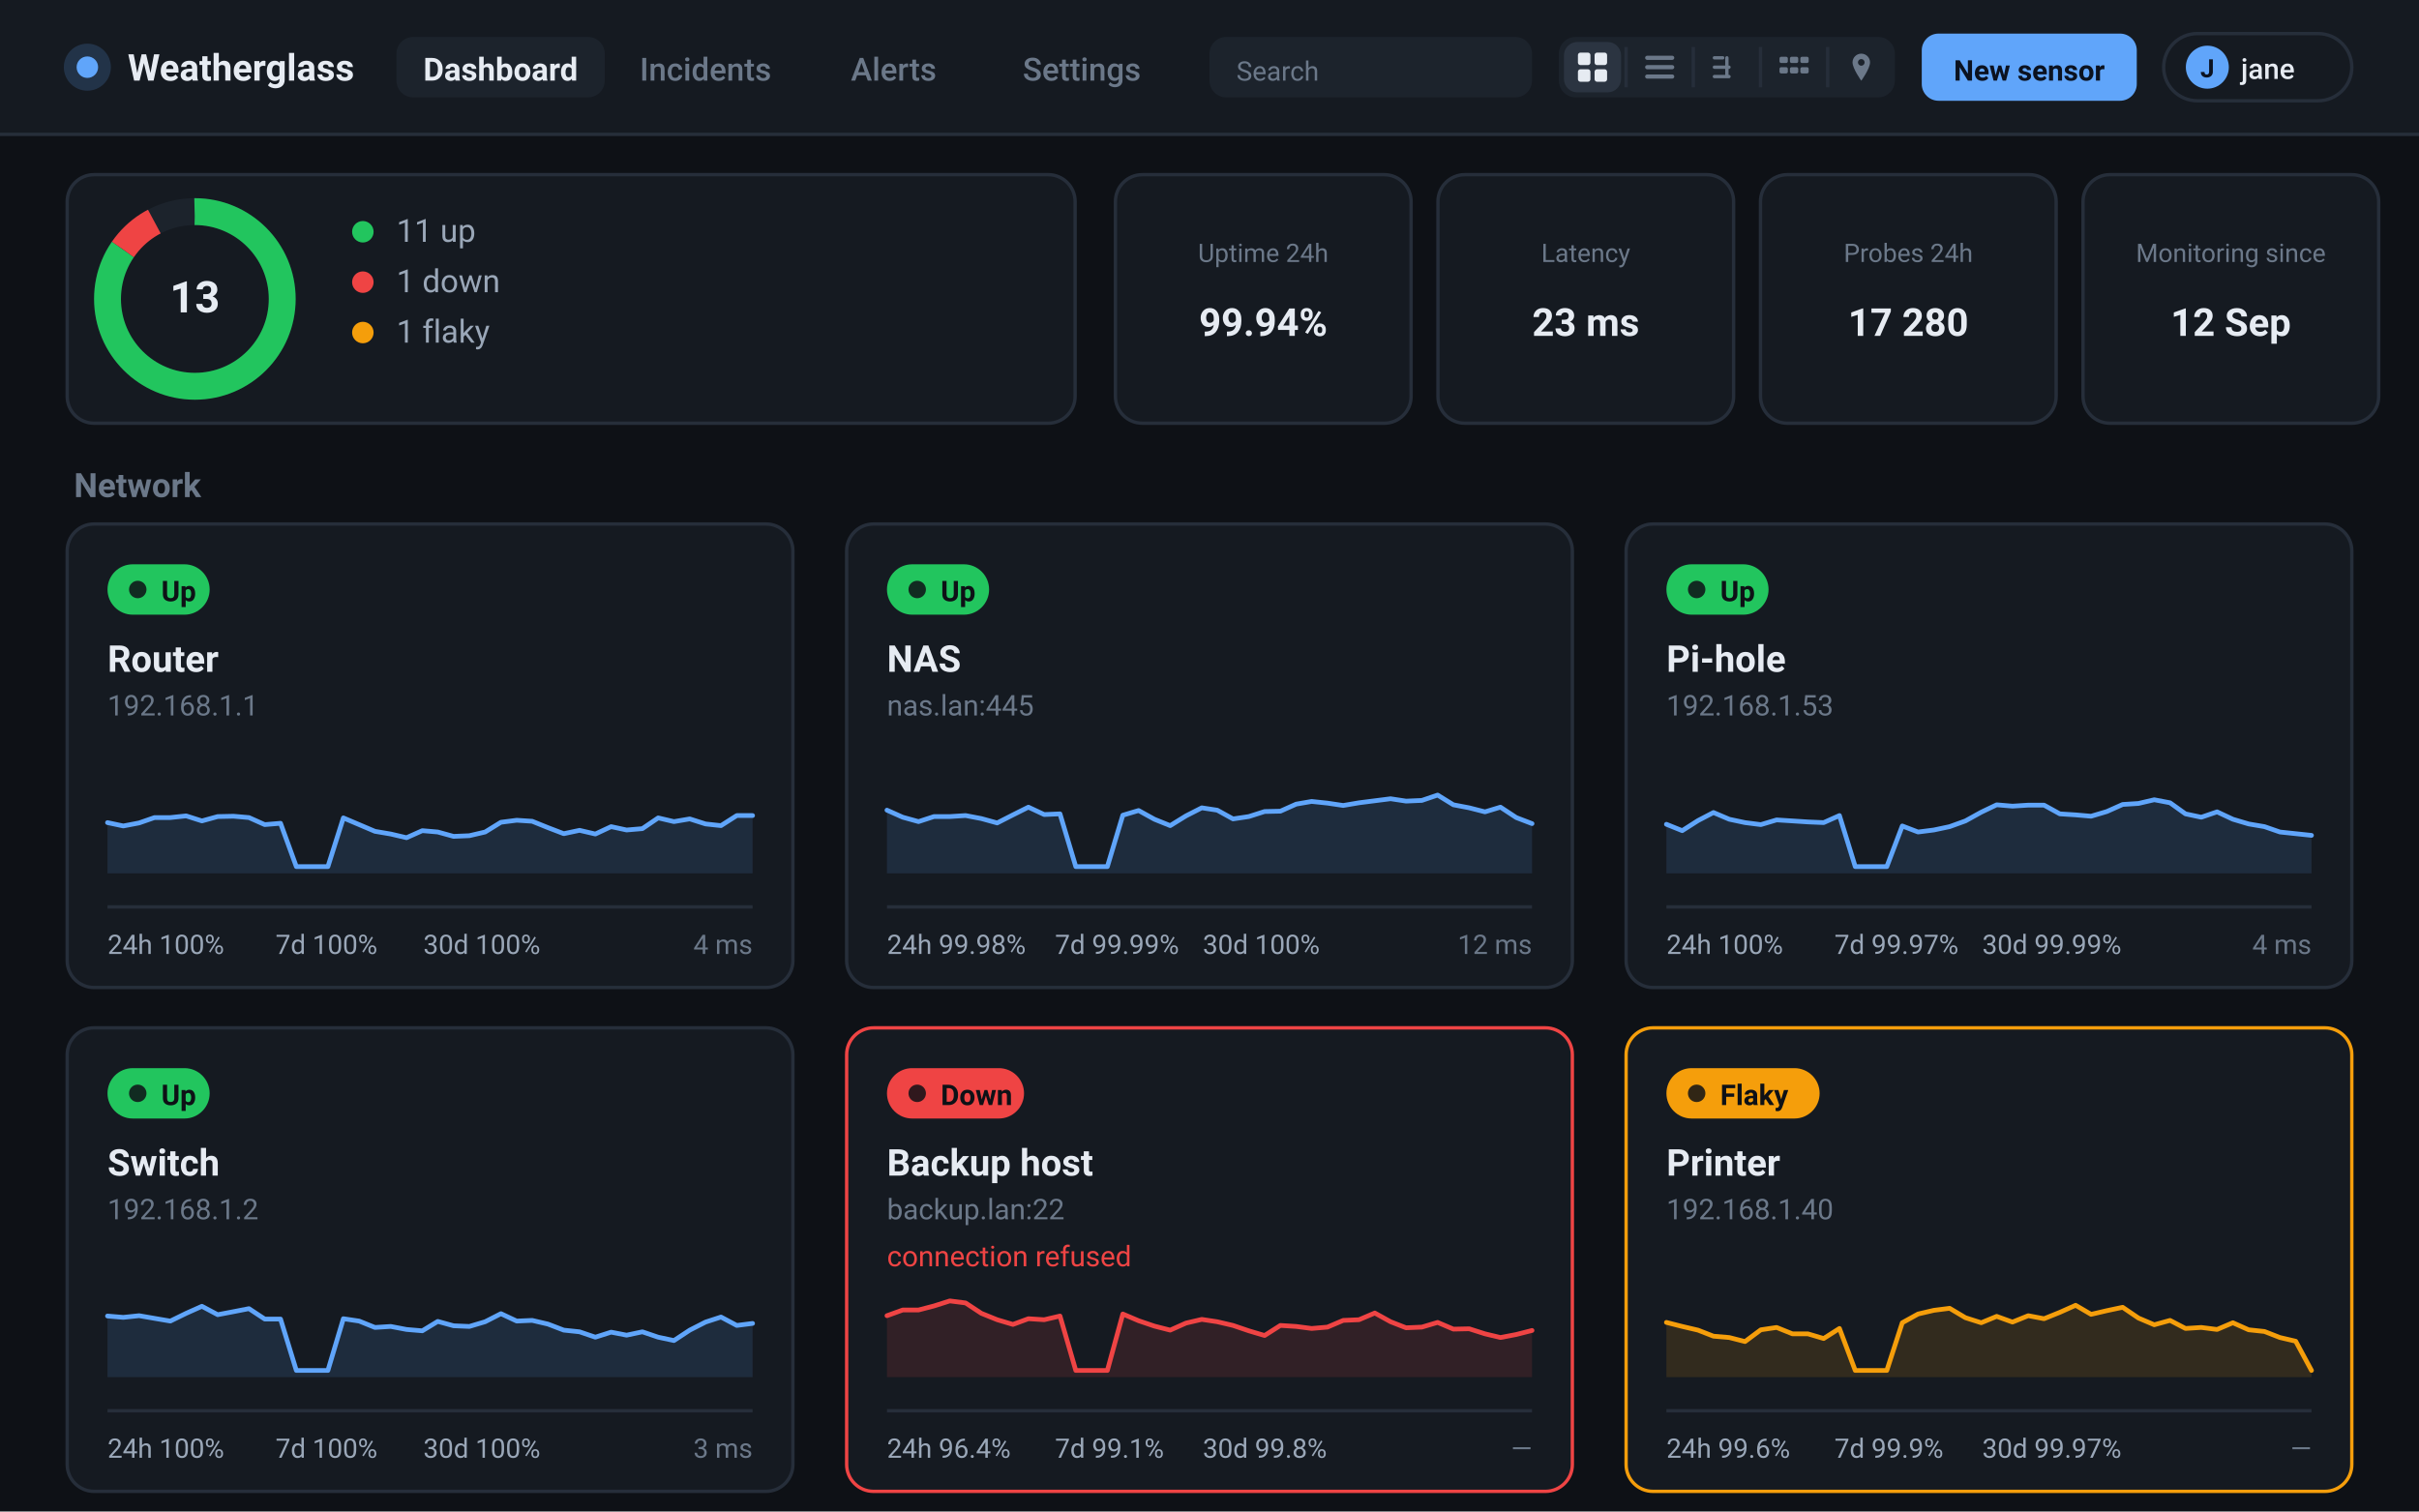
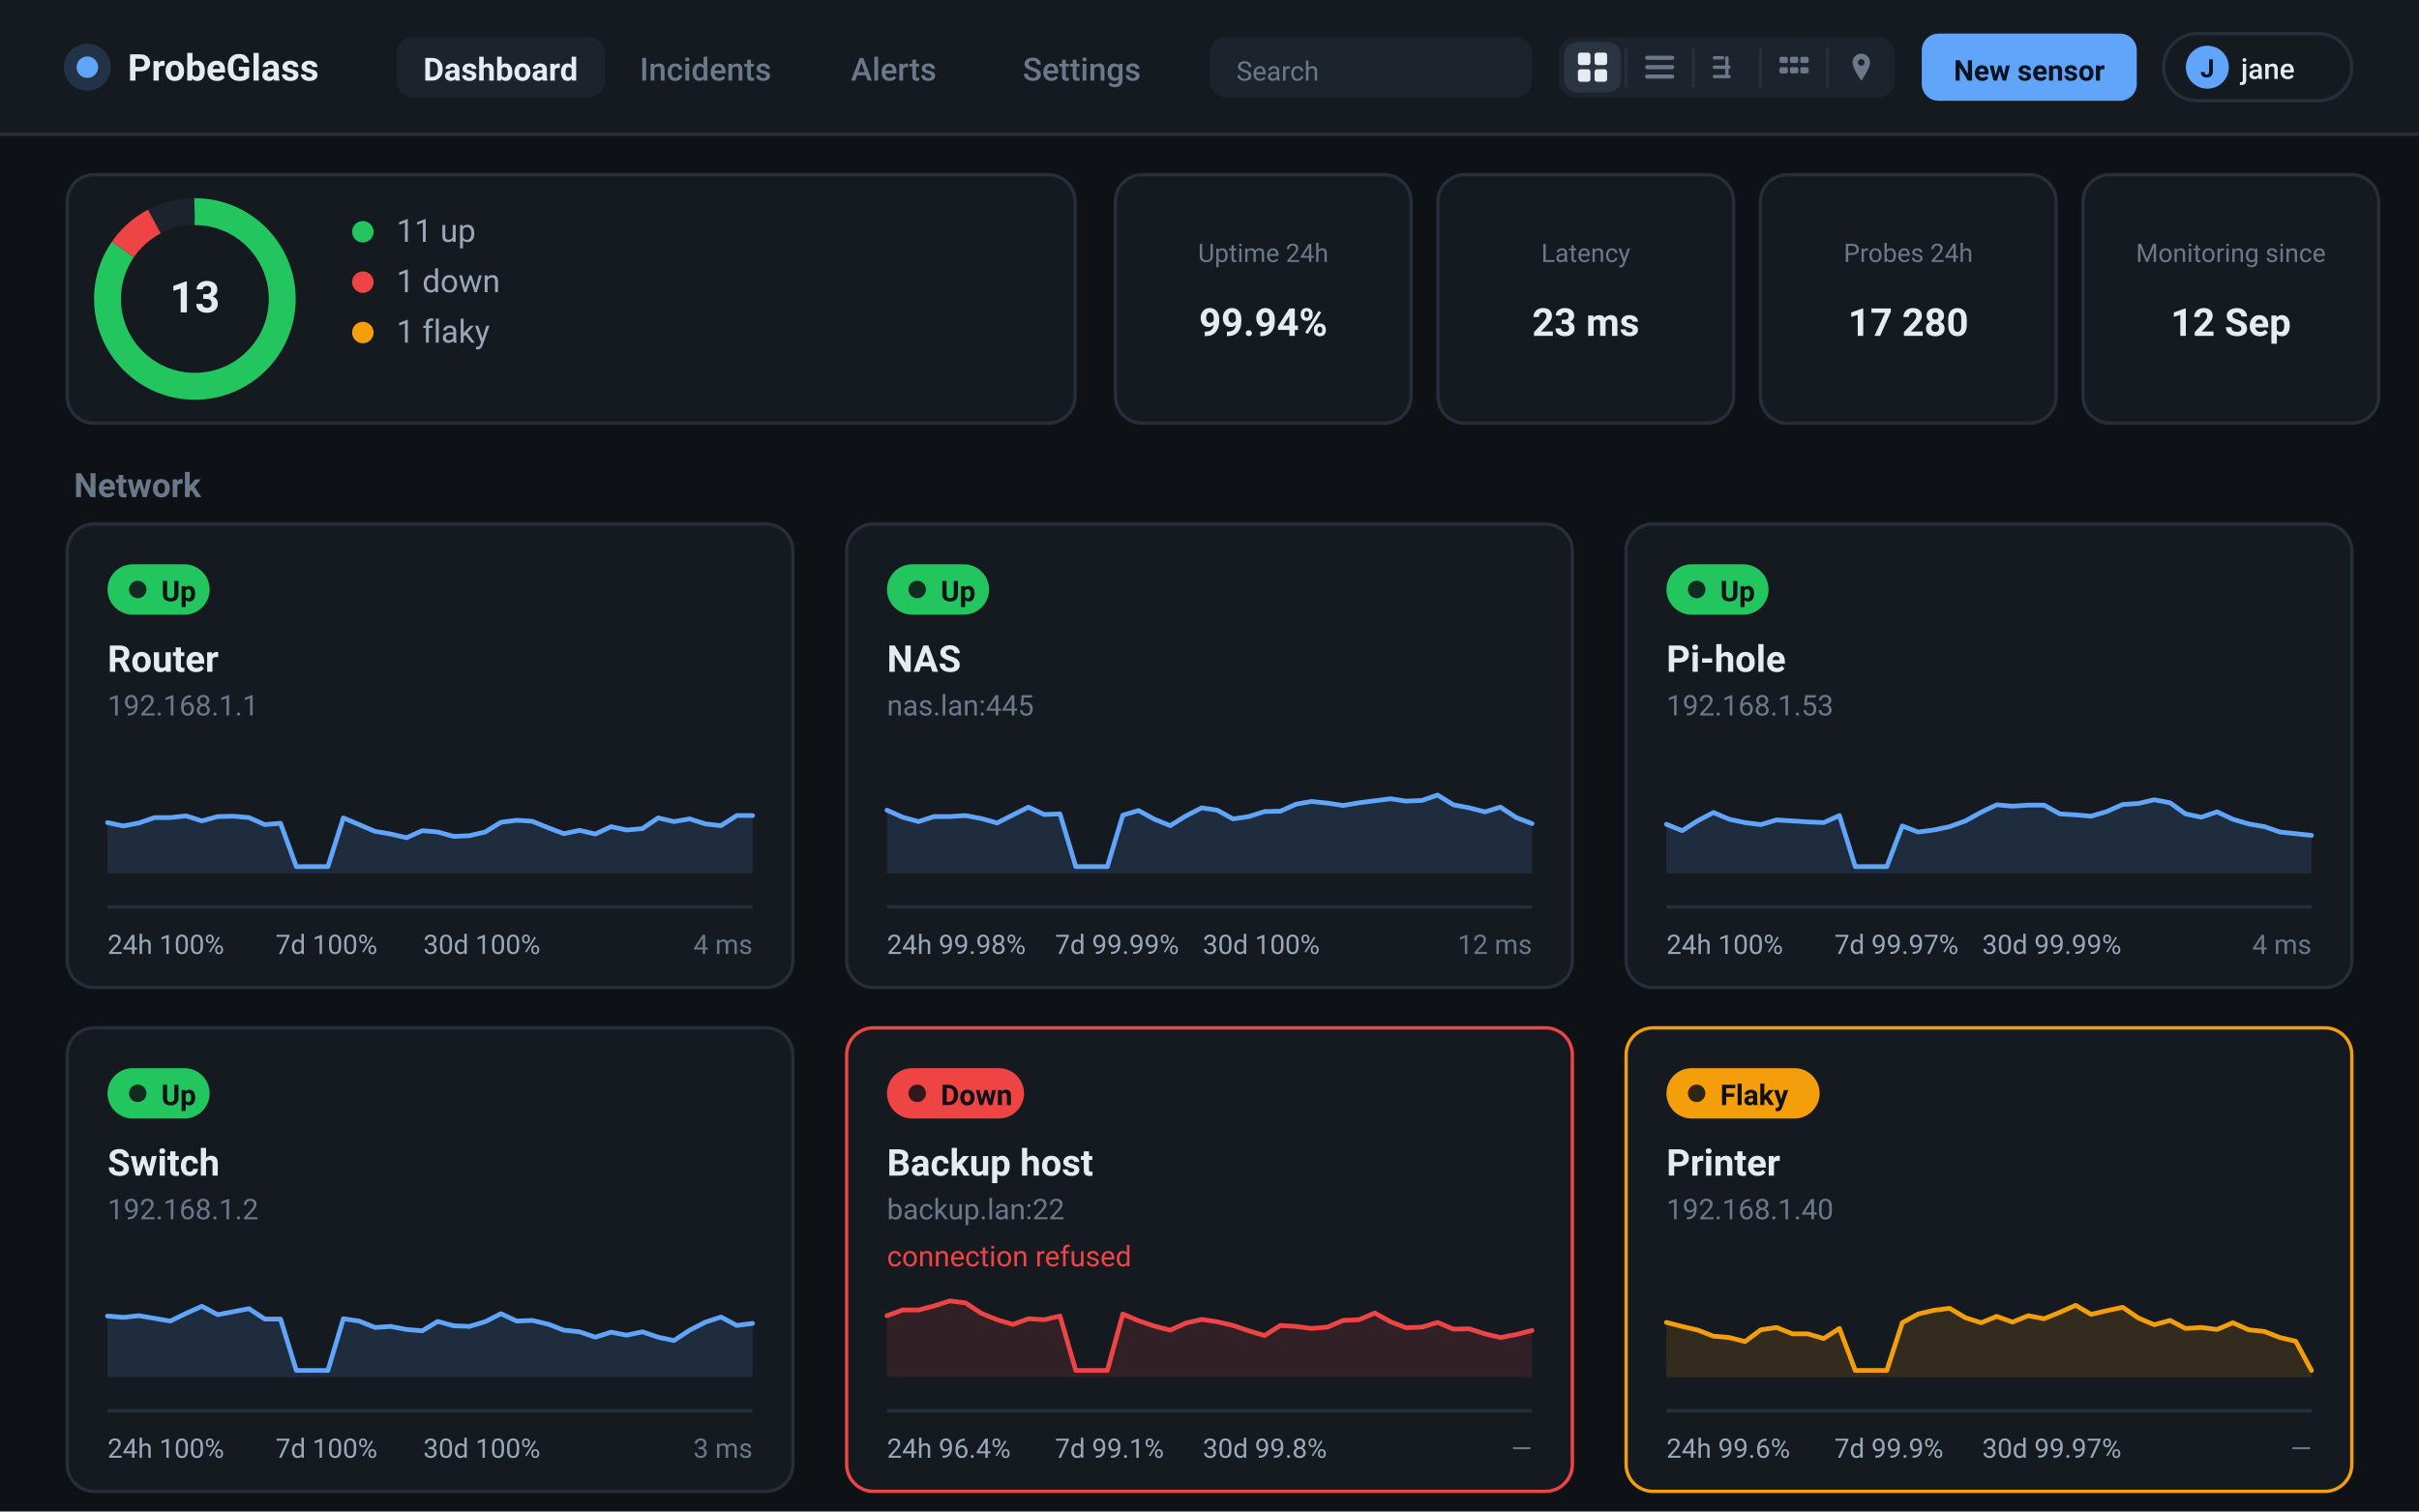
<svg xmlns="http://www.w3.org/2000/svg" viewBox="0 0 720 450" width="720" height="450" role="img">
  <rect x="0" y="0" width="720" height="450" rx="0" fill="#0e1116" />
  <rect x="0" y="0" width="720" height="40" rx="0" fill="#151a21" />
  <line x1="0" y1="40" x2="720" y2="40" stroke="#262e3a" />
  <circle cx="26" cy="20" r="7" fill="#60a5fa" opacity="0.18" />
  <circle cx="26" cy="20" r="3.2" fill="#60a5fa" />
-   <text x="38" y="24" font-family="ui-sans-serif, system-ui, -apple-system, 'Segoe UI', Roboto, 'Helvetica Neue', Arial, sans-serif" font-size="11" fill="#e6ebf2" font-weight="650" text-anchor="start">Weatherglass</text>
+   <text x="38" y="24" font-family="ui-sans-serif, system-ui, -apple-system, 'Segoe UI', Roboto, 'Helvetica Neue', Arial, sans-serif" font-size="11" fill="#e6ebf2" font-weight="650" text-anchor="start">ProbeGlass</text>
  <rect x="118" y="11" width="62" height="18" rx="5" fill="#1c232c" />
  <text x="149" y="24" font-family="ui-sans-serif, system-ui, -apple-system, 'Segoe UI', Roboto, 'Helvetica Neue', Arial, sans-serif" font-size="9.5" fill="#e6ebf2" font-weight="600" text-anchor="middle">Dashboard</text>
  <text x="210" y="24" font-family="ui-sans-serif, system-ui, -apple-system, 'Segoe UI', Roboto, 'Helvetica Neue', Arial, sans-serif" font-size="9.5" fill="#6b7889" font-weight="500" text-anchor="middle">Incidents</text>
  <text x="266" y="24" font-family="ui-sans-serif, system-ui, -apple-system, 'Segoe UI', Roboto, 'Helvetica Neue', Arial, sans-serif" font-size="9.5" fill="#6b7889" font-weight="500" text-anchor="middle">Alerts</text>
  <text x="322" y="24" font-family="ui-sans-serif, system-ui, -apple-system, 'Segoe UI', Roboto, 'Helvetica Neue', Arial, sans-serif" font-size="9.5" fill="#6b7889" font-weight="500" text-anchor="middle">Settings</text>
  <rect x="360" y="11" width="96" height="18" rx="5" fill="#1c232c" />
  <text x="368" y="24" font-family="ui-sans-serif, system-ui, -apple-system, 'Segoe UI', Roboto, 'Helvetica Neue', Arial, sans-serif" font-size="8" fill="#6b7889" font-weight="400" text-anchor="start">Search</text>
  <rect x="464" y="11" width="100" height="18" rx="5" fill="#1c232c" />
  <rect x="465.5" y="12.5" width="17" height="15" rx="4" fill="#2b3441" />
  <line x1="484" y1="14" x2="484" y2="26" stroke="#262e3a" />
  <line x1="504" y1="14" x2="504" y2="26" stroke="#262e3a" />
  <line x1="524" y1="14" x2="524" y2="26" stroke="#262e3a" />
  <line x1="544" y1="14" x2="544" y2="26" stroke="#262e3a" />
  <g transform="translate(469.04,15.04) scale(0.62)" fill="#e6ebf2">
    <rect x="1" y="1" width="6" height="6" rx="1.2" />
    <rect x="9" y="1" width="6" height="6" rx="1.2" />
    <rect x="1" y="9" width="6" height="6" rx="1.2" />
    <rect x="9" y="9" width="6" height="6" rx="1.2" />
  </g>
  <g transform="translate(489.04,15.04) scale(0.62)" fill="#6b7889">
    <rect x="1" y="2.5" width="14" height="2" rx="1" />
    <rect x="1" y="7" width="14" height="2" rx="1" />
    <rect x="1" y="11.5" width="14" height="2" rx="1" />
  </g>
  <g transform="translate(509.04,15.04) scale(0.62)" fill="none" stroke="#6b7889" stroke-width="1.6" stroke-linecap="round">
    <path d="M2 3.5h4M2 8h7M2 12.5h7M8 3.5v9" />
  </g>
  <g transform="translate(529.04,15.04) scale(0.62)" fill="#6b7889">
    <rect x="1" y="3" width="4" height="3" rx="0.8" />
    <rect x="6" y="3" width="4" height="3" rx="0.8" />
    <rect x="11" y="3" width="4" height="3" rx="0.8" />
    <rect x="1" y="8" width="4" height="3" rx="0.8" />
    <rect x="6" y="8" width="4" height="3" rx="0.8" />
    <rect x="11" y="8" width="4" height="3" rx="0.8" />
  </g>
  <g transform="translate(549.04,15.04) scale(0.62)" fill="#6b7889">
    <path d="M8 1.5a4.2 4.2 0 0 0-4.2 4.2c0 3 4.2 8.8 4.2 8.8s4.2-5.8 4.2-8.8A4.2 4.2 0 0 0 8 1.5Zm0 5.8a1.6 1.6 0 1 1 0-3.2 1.6 1.6 0 0 1 0 3.2Z" />
  </g>
  <rect x="572" y="10" width="64" height="20" rx="5" fill="#60a5fa" />
  <text x="604" y="24" font-family="ui-sans-serif, system-ui, -apple-system, 'Segoe UI', Roboto, 'Helvetica Neue', Arial, sans-serif" font-size="8.5" fill="#0b1220" font-weight="650" text-anchor="middle">New sensor</text>
  <rect x="644" y="10" width="56" height="20" rx="10" fill="#151a21" stroke="#262e3a" />
  <circle cx="657" cy="20" r="6.4" fill="#60a5fa" />
  <text x="657" y="23" font-family="ui-sans-serif, system-ui, -apple-system, 'Segoe UI', Roboto, 'Helvetica Neue', Arial, sans-serif" font-size="7.5" fill="#0b1220" font-weight="700" text-anchor="middle">J</text>
  <text x="667" y="23.5" font-family="ui-sans-serif, system-ui, -apple-system, 'Segoe UI', Roboto, 'Helvetica Neue', Arial, sans-serif" font-size="8.5" fill="#e6ebf2" font-weight="550" text-anchor="start">jane</text>
  <rect x="20" y="52" width="300" height="74" rx="8" fill="#151a21" stroke="#262e3a" stroke-width="1" />
  <circle cx="58" cy="89" r="26" fill="none" stroke="#1c232c" stroke-width="8" />
  <circle cx="58" cy="89" r="26" fill="none" stroke="#22c55e" stroke-width="8" stroke-dasharray="138.2 25.1" transform="rotate(-90 58 89)" stroke-linecap="butt" />
  <circle cx="58" cy="89" r="26" fill="none" stroke="#ef4444" stroke-width="8" stroke-dasharray="12.6 150.8" transform="rotate(214.6 58 89)" />
  <text x="58" y="93" font-family="ui-sans-serif, system-ui, -apple-system, 'Segoe UI', Roboto, 'Helvetica Neue', Arial, sans-serif" font-size="13" fill="#e6ebf2" font-weight="650" text-anchor="middle">13</text>
  <circle cx="108" cy="69" r="3.2" fill="#22c55e" />
  <text x="118" y="72" font-family="ui-sans-serif, system-ui, -apple-system, 'Segoe UI', Roboto, 'Helvetica Neue', Arial, sans-serif" font-size="9.5" fill="#9aa7b8" font-weight="400" text-anchor="start">11 up</text>
  <circle cx="108" cy="84" r="3.2" fill="#ef4444" />
  <text x="118" y="87" font-family="ui-sans-serif, system-ui, -apple-system, 'Segoe UI', Roboto, 'Helvetica Neue', Arial, sans-serif" font-size="9.5" fill="#9aa7b8" font-weight="400" text-anchor="start">1 down</text>
  <circle cx="108" cy="99" r="3.2" fill="#f59e0b" />
  <text x="118" y="102" font-family="ui-sans-serif, system-ui, -apple-system, 'Segoe UI', Roboto, 'Helvetica Neue', Arial, sans-serif" font-size="9.5" fill="#9aa7b8" font-weight="400" text-anchor="start">1 flaky</text>
  <rect x="332" y="52" width="88" height="74" rx="8" fill="#151a21" stroke="#262e3a" stroke-width="1" />
  <text x="376" y="78" font-family="ui-sans-serif, system-ui, -apple-system, 'Segoe UI', Roboto, 'Helvetica Neue', Arial, sans-serif" font-size="7.6" fill="#6b7889" font-weight="400" text-anchor="middle">Uptime 24h</text>
  <text x="376" y="100" font-family="ui-sans-serif, system-ui, -apple-system, 'Segoe UI', Roboto, 'Helvetica Neue', Arial, sans-serif" font-size="11.5" fill="#e6ebf2" font-weight="650" text-anchor="middle">99.94%</text>
  <rect x="428" y="52" width="88" height="74" rx="8" fill="#151a21" stroke="#262e3a" stroke-width="1" />
  <text x="472" y="78" font-family="ui-sans-serif, system-ui, -apple-system, 'Segoe UI', Roboto, 'Helvetica Neue', Arial, sans-serif" font-size="7.6" fill="#6b7889" font-weight="400" text-anchor="middle">Latency</text>
  <text x="472" y="100" font-family="ui-sans-serif, system-ui, -apple-system, 'Segoe UI', Roboto, 'Helvetica Neue', Arial, sans-serif" font-size="11.5" fill="#e6ebf2" font-weight="650" text-anchor="middle">23 ms</text>
  <rect x="524" y="52" width="88" height="74" rx="8" fill="#151a21" stroke="#262e3a" stroke-width="1" />
  <text x="568" y="78" font-family="ui-sans-serif, system-ui, -apple-system, 'Segoe UI', Roboto, 'Helvetica Neue', Arial, sans-serif" font-size="7.6" fill="#6b7889" font-weight="400" text-anchor="middle">Probes 24h</text>
  <text x="568" y="100" font-family="ui-sans-serif, system-ui, -apple-system, 'Segoe UI', Roboto, 'Helvetica Neue', Arial, sans-serif" font-size="11.5" fill="#e6ebf2" font-weight="650" text-anchor="middle">17 280</text>
  <rect x="620" y="52" width="88" height="74" rx="8" fill="#151a21" stroke="#262e3a" stroke-width="1" />
  <text x="664" y="78" font-family="ui-sans-serif, system-ui, -apple-system, 'Segoe UI', Roboto, 'Helvetica Neue', Arial, sans-serif" font-size="7.6" fill="#6b7889" font-weight="400" text-anchor="middle">Monitoring since</text>
  <text x="664" y="100" font-family="ui-sans-serif, system-ui, -apple-system, 'Segoe UI', Roboto, 'Helvetica Neue', Arial, sans-serif" font-size="11.5" fill="#e6ebf2" font-weight="650" text-anchor="middle">12 Sep</text>
  <text x="22" y="148" font-family="ui-sans-serif, system-ui, -apple-system, 'Segoe UI', Roboto, 'Helvetica Neue', Arial, sans-serif" font-size="10" fill="#6b7889" font-weight="650" text-anchor="start">Network</text>
  <rect x="20" y="156" width="216" height="138" rx="8" fill="#151a21" stroke="#262e3a" stroke-width="1" />
  <rect x="32" y="168" width="30.4" height="15" rx="7.5" fill="#22c55e" />
  <circle cx="41" cy="175.5" r="2.6" fill="#0e1116" opacity="0.85" />
  <text x="48" y="179" font-family="ui-sans-serif, system-ui, -apple-system, 'Segoe UI', Roboto, 'Helvetica Neue', Arial, sans-serif" font-size="8.5" fill="#0e1116" font-weight="650" text-anchor="start">Up</text>
  <text x="32" y="200" font-family="ui-sans-serif, system-ui, -apple-system, 'Segoe UI', Roboto, 'Helvetica Neue', Arial, sans-serif" font-size="11" fill="#e6ebf2" font-weight="650" text-anchor="start">Router</text>
  <text x="32" y="213" font-family="ui-sans-serif, system-ui, -apple-system, 'Segoe UI', Roboto, 'Helvetica Neue', Arial, sans-serif" font-size="8.5" fill="#6b7889" font-weight="400" text-anchor="start">192.168.1.1</text>
  <path d="M 32.0 244.9 L 36.7 245.9 L 41.4 245.0 L 46.0 243.4 L 50.7 243.4 L 55.4 242.9 L 60.1 244.4 L 64.8 243.1 L 69.5 243.0 L 74.1 243.4 L 78.8 245.5 L 83.5 245.1 L 88.2 258.0 L 92.9 258.0 L 97.6 258.0 L 102.2 243.5 L 106.9 245.5 L 111.6 247.5 L 116.3 248.3 L 121.0 249.4 L 125.7 247.3 L 130.3 247.7 L 135.0 249.0 L 139.7 248.8 L 144.4 247.7 L 149.1 244.8 L 153.8 244.2 L 158.4 244.5 L 163.1 246.4 L 167.8 248.2 L 172.5 247.2 L 177.2 248.3 L 181.9 246.1 L 186.5 247.1 L 191.2 246.7 L 195.9 243.5 L 200.6 244.6 L 205.3 243.8 L 210.0 245.3 L 214.6 245.8 L 219.3 242.8 L 224.0 242.8 L 224.0 260.0 L 32.0 260.0 Z" fill="#60a5fa" opacity="0.13" />
  <path d="M 32.0 244.9 L 36.7 245.9 L 41.4 245.0 L 46.0 243.4 L 50.7 243.4 L 55.4 242.9 L 60.1 244.4 L 64.8 243.1 L 69.5 243.0 L 74.1 243.4 L 78.8 245.5 L 83.5 245.1 L 88.2 258.0 L 92.9 258.0 L 97.6 258.0 L 102.2 243.5 L 106.9 245.5 L 111.6 247.5 L 116.3 248.3 L 121.0 249.4 L 125.7 247.3 L 130.3 247.7 L 135.0 249.0 L 139.7 248.8 L 144.4 247.7 L 149.1 244.8 L 153.8 244.2 L 158.4 244.5 L 163.1 246.4 L 167.8 248.2 L 172.5 247.2 L 177.2 248.3 L 181.9 246.1 L 186.5 247.1 L 191.2 246.7 L 195.9 243.5 L 200.6 244.6 L 205.3 243.8 L 210.0 245.3 L 214.6 245.8 L 219.3 242.8 L 224.0 242.8" fill="none" stroke="#60a5fa" stroke-width="1.4" stroke-linejoin="round" stroke-linecap="round" />
  <line x1="32" y1="270" x2="224" y2="270" stroke="#262e3a" />
  <text x="32" y="284" font-family="ui-sans-serif, system-ui, -apple-system, 'Segoe UI', Roboto, 'Helvetica Neue', Arial, sans-serif" font-size="8" fill="#9aa7b8" font-weight="400" text-anchor="start">24h 100%</text>
  <text x="82" y="284" font-family="ui-sans-serif, system-ui, -apple-system, 'Segoe UI', Roboto, 'Helvetica Neue', Arial, sans-serif" font-size="8" fill="#9aa7b8" font-weight="400" text-anchor="start">7d 100%</text>
  <text x="126" y="284" font-family="ui-sans-serif, system-ui, -apple-system, 'Segoe UI', Roboto, 'Helvetica Neue', Arial, sans-serif" font-size="8" fill="#9aa7b8" font-weight="400" text-anchor="start">30d 100%</text>
  <text x="224" y="284" font-family="ui-sans-serif, system-ui, -apple-system, 'Segoe UI', Roboto, 'Helvetica Neue', Arial, sans-serif" font-size="8" fill="#6b7889" font-weight="400" text-anchor="end">4 ms</text>
  <rect x="252" y="156" width="216" height="138" rx="8" fill="#151a21" stroke="#262e3a" stroke-width="1" />
  <rect x="264" y="168" width="30.4" height="15" rx="7.5" fill="#22c55e" />
  <circle cx="273" cy="175.5" r="2.6" fill="#0e1116" opacity="0.85" />
  <text x="280" y="179" font-family="ui-sans-serif, system-ui, -apple-system, 'Segoe UI', Roboto, 'Helvetica Neue', Arial, sans-serif" font-size="8.5" fill="#0e1116" font-weight="650" text-anchor="start">Up</text>
  <text x="264" y="200" font-family="ui-sans-serif, system-ui, -apple-system, 'Segoe UI', Roboto, 'Helvetica Neue', Arial, sans-serif" font-size="11" fill="#e6ebf2" font-weight="650" text-anchor="start">NAS</text>
  <text x="264" y="213" font-family="ui-sans-serif, system-ui, -apple-system, 'Segoe UI', Roboto, 'Helvetica Neue', Arial, sans-serif" font-size="8.5" fill="#6b7889" font-weight="400" text-anchor="start">nas.lan:445</text>
  <path d="M 264.0 241.2 L 268.7 243.3 L 273.4 244.6 L 278.0 243.1 L 282.7 243.1 L 287.4 242.8 L 292.1 243.7 L 296.8 245.0 L 301.5 242.6 L 306.1 240.3 L 310.8 242.5 L 315.5 242.3 L 320.2 258.0 L 324.9 258.0 L 329.6 258.0 L 334.2 242.7 L 338.9 241.3 L 343.6 243.9 L 348.3 245.8 L 353.0 242.9 L 357.7 240.5 L 362.3 241.2 L 367.0 243.8 L 371.7 243.1 L 376.4 241.6 L 381.1 241.5 L 385.8 239.4 L 390.4 238.6 L 395.1 239.1 L 399.8 239.8 L 404.5 239.0 L 409.2 238.4 L 413.9 237.8 L 418.5 238.5 L 423.2 238.3 L 427.9 236.7 L 432.6 239.6 L 437.3 240.5 L 442.0 241.7 L 446.6 240.3 L 451.3 243.4 L 456.0 245.2 L 456.0 260.0 L 264.0 260.0 Z" fill="#60a5fa" opacity="0.13" />
  <path d="M 264.0 241.2 L 268.7 243.3 L 273.4 244.6 L 278.0 243.1 L 282.7 243.1 L 287.4 242.8 L 292.1 243.7 L 296.8 245.0 L 301.5 242.6 L 306.1 240.3 L 310.8 242.5 L 315.5 242.3 L 320.2 258.0 L 324.9 258.0 L 329.6 258.0 L 334.2 242.7 L 338.9 241.3 L 343.6 243.9 L 348.3 245.8 L 353.0 242.9 L 357.7 240.5 L 362.3 241.2 L 367.0 243.8 L 371.7 243.1 L 376.4 241.6 L 381.1 241.5 L 385.8 239.4 L 390.4 238.6 L 395.1 239.1 L 399.8 239.8 L 404.5 239.0 L 409.2 238.4 L 413.9 237.8 L 418.5 238.5 L 423.2 238.3 L 427.9 236.7 L 432.6 239.6 L 437.3 240.5 L 442.0 241.7 L 446.6 240.3 L 451.3 243.4 L 456.0 245.2" fill="none" stroke="#60a5fa" stroke-width="1.4" stroke-linejoin="round" stroke-linecap="round" />
  <line x1="264" y1="270" x2="456" y2="270" stroke="#262e3a" />
  <text x="264" y="284" font-family="ui-sans-serif, system-ui, -apple-system, 'Segoe UI', Roboto, 'Helvetica Neue', Arial, sans-serif" font-size="8" fill="#9aa7b8" font-weight="400" text-anchor="start">24h 99.98%</text>
  <text x="314" y="284" font-family="ui-sans-serif, system-ui, -apple-system, 'Segoe UI', Roboto, 'Helvetica Neue', Arial, sans-serif" font-size="8" fill="#9aa7b8" font-weight="400" text-anchor="start">7d 99.99%</text>
  <text x="358" y="284" font-family="ui-sans-serif, system-ui, -apple-system, 'Segoe UI', Roboto, 'Helvetica Neue', Arial, sans-serif" font-size="8" fill="#9aa7b8" font-weight="400" text-anchor="start">30d 100%</text>
  <text x="456" y="284" font-family="ui-sans-serif, system-ui, -apple-system, 'Segoe UI', Roboto, 'Helvetica Neue', Arial, sans-serif" font-size="8" fill="#6b7889" font-weight="400" text-anchor="end">12 ms</text>
  <rect x="484" y="156" width="216" height="138" rx="8" fill="#151a21" stroke="#262e3a" stroke-width="1" />
  <rect x="496" y="168" width="30.4" height="15" rx="7.5" fill="#22c55e" />
  <circle cx="505" cy="175.5" r="2.6" fill="#0e1116" opacity="0.85" />
  <text x="512" y="179" font-family="ui-sans-serif, system-ui, -apple-system, 'Segoe UI', Roboto, 'Helvetica Neue', Arial, sans-serif" font-size="8.5" fill="#0e1116" font-weight="650" text-anchor="start">Up</text>
  <text x="496" y="200" font-family="ui-sans-serif, system-ui, -apple-system, 'Segoe UI', Roboto, 'Helvetica Neue', Arial, sans-serif" font-size="11" fill="#e6ebf2" font-weight="650" text-anchor="start">Pi-hole</text>
  <text x="496" y="213" font-family="ui-sans-serif, system-ui, -apple-system, 'Segoe UI', Roboto, 'Helvetica Neue', Arial, sans-serif" font-size="8.5" fill="#6b7889" font-weight="400" text-anchor="start">192.168.1.53</text>
  <path d="M 496.0 245.4 L 500.7 247.3 L 505.4 244.3 L 510.0 241.9 L 514.7 243.9 L 519.4 244.9 L 524.1 245.5 L 528.8 244.1 L 533.5 244.4 L 538.1 244.7 L 542.8 244.9 L 547.5 242.8 L 552.2 258.0 L 556.9 258.0 L 561.6 258.0 L 566.2 245.9 L 570.9 247.7 L 575.6 247.1 L 580.3 246.1 L 585.0 244.4 L 589.7 241.8 L 594.3 239.6 L 599.0 240.0 L 603.7 239.7 L 608.4 239.7 L 613.1 242.3 L 617.8 242.6 L 622.4 243.0 L 627.1 241.6 L 631.8 239.5 L 636.5 239.2 L 641.2 238.1 L 645.9 239.0 L 650.5 242.3 L 655.2 243.3 L 659.9 241.7 L 664.6 243.9 L 669.3 245.3 L 674.0 246.1 L 678.6 247.7 L 683.3 248.2 L 688.0 248.7 L 688.0 260.0 L 496.0 260.0 Z" fill="#60a5fa" opacity="0.13" />
  <path d="M 496.0 245.4 L 500.7 247.3 L 505.4 244.3 L 510.0 241.9 L 514.7 243.9 L 519.4 244.9 L 524.1 245.5 L 528.8 244.1 L 533.5 244.4 L 538.1 244.7 L 542.8 244.9 L 547.5 242.8 L 552.2 258.0 L 556.9 258.0 L 561.6 258.0 L 566.2 245.9 L 570.9 247.7 L 575.6 247.1 L 580.3 246.1 L 585.0 244.4 L 589.7 241.8 L 594.3 239.6 L 599.0 240.0 L 603.7 239.7 L 608.4 239.7 L 613.1 242.3 L 617.8 242.6 L 622.4 243.0 L 627.1 241.6 L 631.8 239.5 L 636.5 239.2 L 641.2 238.1 L 645.9 239.0 L 650.5 242.3 L 655.2 243.3 L 659.9 241.7 L 664.6 243.9 L 669.3 245.3 L 674.0 246.1 L 678.6 247.7 L 683.3 248.2 L 688.0 248.7" fill="none" stroke="#60a5fa" stroke-width="1.4" stroke-linejoin="round" stroke-linecap="round" />
  <line x1="496" y1="270" x2="688" y2="270" stroke="#262e3a" />
  <text x="496" y="284" font-family="ui-sans-serif, system-ui, -apple-system, 'Segoe UI', Roboto, 'Helvetica Neue', Arial, sans-serif" font-size="8" fill="#9aa7b8" font-weight="400" text-anchor="start">24h 100%</text>
  <text x="546" y="284" font-family="ui-sans-serif, system-ui, -apple-system, 'Segoe UI', Roboto, 'Helvetica Neue', Arial, sans-serif" font-size="8" fill="#9aa7b8" font-weight="400" text-anchor="start">7d 99.97%</text>
  <text x="590" y="284" font-family="ui-sans-serif, system-ui, -apple-system, 'Segoe UI', Roboto, 'Helvetica Neue', Arial, sans-serif" font-size="8" fill="#9aa7b8" font-weight="400" text-anchor="start">30d 99.99%</text>
  <text x="688" y="284" font-family="ui-sans-serif, system-ui, -apple-system, 'Segoe UI', Roboto, 'Helvetica Neue', Arial, sans-serif" font-size="8" fill="#6b7889" font-weight="400" text-anchor="end">4 ms</text>
  <rect x="20" y="306" width="216" height="138" rx="8" fill="#151a21" stroke="#262e3a" stroke-width="1" />
  <rect x="32" y="318" width="30.4" height="15" rx="7.5" fill="#22c55e" />
  <circle cx="41" cy="325.5" r="2.6" fill="#0e1116" opacity="0.85" />
  <text x="48" y="329" font-family="ui-sans-serif, system-ui, -apple-system, 'Segoe UI', Roboto, 'Helvetica Neue', Arial, sans-serif" font-size="8.5" fill="#0e1116" font-weight="650" text-anchor="start">Up</text>
  <text x="32" y="350" font-family="ui-sans-serif, system-ui, -apple-system, 'Segoe UI', Roboto, 'Helvetica Neue', Arial, sans-serif" font-size="11" fill="#e6ebf2" font-weight="650" text-anchor="start">Switch</text>
  <text x="32" y="363" font-family="ui-sans-serif, system-ui, -apple-system, 'Segoe UI', Roboto, 'Helvetica Neue', Arial, sans-serif" font-size="8.5" fill="#6b7889" font-weight="400" text-anchor="start">192.168.1.2</text>
  <path d="M 32.0 391.8 L 36.7 392.2 L 41.4 391.7 L 46.0 392.5 L 50.7 393.3 L 55.4 391.0 L 60.1 388.9 L 64.8 391.4 L 69.5 390.5 L 74.1 389.6 L 78.8 392.7 L 83.5 392.7 L 88.2 408.0 L 92.9 408.0 L 97.6 408.0 L 102.2 392.6 L 106.9 393.3 L 111.6 395.2 L 116.3 394.9 L 121.0 395.8 L 125.7 396.2 L 130.3 393.4 L 135.0 394.7 L 139.7 394.9 L 144.4 393.5 L 149.1 391.1 L 153.8 393.3 L 158.4 393.1 L 163.1 394.2 L 167.8 396.0 L 172.5 396.5 L 177.2 398.1 L 181.9 396.6 L 186.5 397.5 L 191.2 396.5 L 195.9 398.1 L 200.6 399.1 L 205.3 396.0 L 210.0 393.6 L 214.6 392.1 L 219.3 394.6 L 224.0 394.0 L 224.0 410.0 L 32.0 410.0 Z" fill="#60a5fa" opacity="0.13" />
  <path d="M 32.0 391.8 L 36.7 392.2 L 41.4 391.7 L 46.0 392.5 L 50.7 393.3 L 55.4 391.0 L 60.1 388.9 L 64.8 391.4 L 69.5 390.5 L 74.1 389.6 L 78.8 392.7 L 83.5 392.7 L 88.2 408.0 L 92.9 408.0 L 97.6 408.0 L 102.2 392.6 L 106.9 393.3 L 111.6 395.2 L 116.3 394.9 L 121.0 395.8 L 125.7 396.2 L 130.3 393.4 L 135.0 394.7 L 139.7 394.9 L 144.4 393.5 L 149.1 391.1 L 153.8 393.3 L 158.4 393.1 L 163.1 394.2 L 167.8 396.0 L 172.5 396.5 L 177.2 398.1 L 181.9 396.6 L 186.5 397.5 L 191.2 396.5 L 195.9 398.1 L 200.6 399.1 L 205.3 396.0 L 210.0 393.6 L 214.6 392.1 L 219.3 394.6 L 224.0 394.0" fill="none" stroke="#60a5fa" stroke-width="1.4" stroke-linejoin="round" stroke-linecap="round" />
  <line x1="32" y1="420" x2="224" y2="420" stroke="#262e3a" />
  <text x="32" y="434" font-family="ui-sans-serif, system-ui, -apple-system, 'Segoe UI', Roboto, 'Helvetica Neue', Arial, sans-serif" font-size="8" fill="#9aa7b8" font-weight="400" text-anchor="start">24h 100%</text>
  <text x="82" y="434" font-family="ui-sans-serif, system-ui, -apple-system, 'Segoe UI', Roboto, 'Helvetica Neue', Arial, sans-serif" font-size="8" fill="#9aa7b8" font-weight="400" text-anchor="start">7d 100%</text>
  <text x="126" y="434" font-family="ui-sans-serif, system-ui, -apple-system, 'Segoe UI', Roboto, 'Helvetica Neue', Arial, sans-serif" font-size="8" fill="#9aa7b8" font-weight="400" text-anchor="start">30d 100%</text>
  <text x="224" y="434" font-family="ui-sans-serif, system-ui, -apple-system, 'Segoe UI', Roboto, 'Helvetica Neue', Arial, sans-serif" font-size="8" fill="#6b7889" font-weight="400" text-anchor="end">3 ms</text>
  <rect x="252" y="306" width="216" height="138" rx="8" fill="#151a21" stroke="#ef4444" stroke-width="1" />
  <rect x="264" y="318" width="40.8" height="15" rx="7.5" fill="#ef4444" />
  <circle cx="273" cy="325.5" r="2.6" fill="#0e1116" opacity="0.85" />
  <text x="280" y="329" font-family="ui-sans-serif, system-ui, -apple-system, 'Segoe UI', Roboto, 'Helvetica Neue', Arial, sans-serif" font-size="8.5" fill="#0e1116" font-weight="650" text-anchor="start">Down</text>
  <text x="264" y="350" font-family="ui-sans-serif, system-ui, -apple-system, 'Segoe UI', Roboto, 'Helvetica Neue', Arial, sans-serif" font-size="11" fill="#e6ebf2" font-weight="650" text-anchor="start">Backup host</text>
  <text x="264" y="363" font-family="ui-sans-serif, system-ui, -apple-system, 'Segoe UI', Roboto, 'Helvetica Neue', Arial, sans-serif" font-size="8.5" fill="#6b7889" font-weight="400" text-anchor="start">backup.lan:22</text>
  <text x="264" y="377" font-family="ui-sans-serif, system-ui, -apple-system, 'Segoe UI', Roboto, 'Helvetica Neue', Arial, sans-serif" font-size="8.5" fill="#ef4444" font-weight="400" text-anchor="start">connection refused</text>
  <path d="M 264.0 391.7 L 268.7 390.0 L 273.4 390.0 L 278.0 388.8 L 282.7 387.3 L 287.4 387.9 L 292.1 391.0 L 296.8 392.9 L 301.5 394.3 L 306.1 392.6 L 310.8 392.9 L 315.5 391.8 L 320.2 408.0 L 324.9 408.0 L 329.6 408.0 L 334.2 391.2 L 338.9 393.2 L 343.6 394.8 L 348.3 396.0 L 353.0 393.9 L 357.7 392.8 L 362.3 393.5 L 367.0 394.6 L 371.7 396.2 L 376.4 397.6 L 381.1 394.6 L 385.8 394.9 L 390.4 395.5 L 395.1 395.1 L 399.8 393.1 L 404.5 392.9 L 409.2 390.9 L 413.9 393.5 L 418.5 395.3 L 423.2 395.1 L 427.9 393.7 L 432.6 395.7 L 437.3 395.6 L 442.0 397.1 L 446.6 398.2 L 451.3 397.3 L 456.0 396.1 L 456.0 410.0 L 264.0 410.0 Z" fill="#ef4444" opacity="0.13" />
  <path d="M 264.0 391.7 L 268.7 390.0 L 273.4 390.0 L 278.0 388.8 L 282.7 387.3 L 287.4 387.9 L 292.1 391.0 L 296.8 392.9 L 301.5 394.3 L 306.1 392.6 L 310.8 392.9 L 315.5 391.8 L 320.2 408.0 L 324.9 408.0 L 329.6 408.0 L 334.2 391.2 L 338.9 393.2 L 343.6 394.8 L 348.3 396.0 L 353.0 393.9 L 357.7 392.8 L 362.3 393.5 L 367.0 394.6 L 371.7 396.2 L 376.4 397.6 L 381.1 394.6 L 385.8 394.9 L 390.4 395.5 L 395.1 395.1 L 399.8 393.1 L 404.5 392.9 L 409.2 390.9 L 413.9 393.5 L 418.5 395.3 L 423.2 395.1 L 427.9 393.7 L 432.6 395.7 L 437.3 395.6 L 442.0 397.1 L 446.6 398.2 L 451.3 397.3 L 456.0 396.1" fill="none" stroke="#ef4444" stroke-width="1.4" stroke-linejoin="round" stroke-linecap="round" />
  <line x1="264" y1="420" x2="456" y2="420" stroke="#262e3a" />
  <text x="264" y="434" font-family="ui-sans-serif, system-ui, -apple-system, 'Segoe UI', Roboto, 'Helvetica Neue', Arial, sans-serif" font-size="8" fill="#9aa7b8" font-weight="400" text-anchor="start">24h 96.4%</text>
  <text x="314" y="434" font-family="ui-sans-serif, system-ui, -apple-system, 'Segoe UI', Roboto, 'Helvetica Neue', Arial, sans-serif" font-size="8" fill="#9aa7b8" font-weight="400" text-anchor="start">7d 99.1%</text>
  <text x="358" y="434" font-family="ui-sans-serif, system-ui, -apple-system, 'Segoe UI', Roboto, 'Helvetica Neue', Arial, sans-serif" font-size="8" fill="#9aa7b8" font-weight="400" text-anchor="start">30d 99.8%</text>
  <text x="456" y="434" font-family="ui-sans-serif, system-ui, -apple-system, 'Segoe UI', Roboto, 'Helvetica Neue', Arial, sans-serif" font-size="8" fill="#6b7889" font-weight="400" text-anchor="end">—</text>
  <rect x="484" y="306" width="216" height="138" rx="8" fill="#151a21" stroke="#f59e0b" stroke-width="1" />
  <rect x="496" y="318" width="45.6" height="15" rx="7.5" fill="#f59e0b" />
  <circle cx="505" cy="325.5" r="2.6" fill="#0e1116" opacity="0.85" />
  <text x="512" y="329" font-family="ui-sans-serif, system-ui, -apple-system, 'Segoe UI', Roboto, 'Helvetica Neue', Arial, sans-serif" font-size="8.5" fill="#0e1116" font-weight="650" text-anchor="start">Flaky</text>
  <text x="496" y="350" font-family="ui-sans-serif, system-ui, -apple-system, 'Segoe UI', Roboto, 'Helvetica Neue', Arial, sans-serif" font-size="11" fill="#e6ebf2" font-weight="650" text-anchor="start">Printer</text>
  <text x="496" y="363" font-family="ui-sans-serif, system-ui, -apple-system, 'Segoe UI', Roboto, 'Helvetica Neue', Arial, sans-serif" font-size="8.5" fill="#6b7889" font-weight="400" text-anchor="start">192.168.1.40</text>
  <path d="M 496.0 393.7 L 500.7 394.9 L 505.4 396.0 L 510.0 397.8 L 514.7 398.2 L 519.4 399.4 L 524.1 395.9 L 528.8 395.2 L 533.5 397.1 L 538.1 397.1 L 542.8 398.5 L 547.5 395.5 L 552.2 408.0 L 556.9 408.0 L 561.6 408.0 L 566.2 393.8 L 570.9 391.2 L 575.6 390.1 L 580.3 389.5 L 585.0 392.3 L 589.7 393.8 L 594.3 391.9 L 599.0 393.6 L 603.7 391.7 L 608.4 392.6 L 613.1 390.7 L 617.8 388.6 L 622.4 391.3 L 627.1 390.2 L 631.8 389.2 L 636.5 392.4 L 641.2 394.4 L 645.9 393.1 L 650.5 395.5 L 655.2 395.2 L 659.9 395.8 L 664.6 393.8 L 669.3 395.9 L 674.0 396.4 L 678.6 398.2 L 683.3 399.3 L 688.0 408.0 L 688.0 410.0 L 496.0 410.0 Z" fill="#f59e0b" opacity="0.13" />
  <path d="M 496.0 393.7 L 500.7 394.9 L 505.4 396.0 L 510.0 397.8 L 514.7 398.2 L 519.4 399.4 L 524.1 395.9 L 528.8 395.2 L 533.5 397.1 L 538.1 397.1 L 542.8 398.5 L 547.5 395.5 L 552.2 408.0 L 556.9 408.0 L 561.6 408.0 L 566.2 393.8 L 570.9 391.2 L 575.6 390.1 L 580.3 389.5 L 585.0 392.3 L 589.7 393.8 L 594.3 391.9 L 599.0 393.6 L 603.7 391.7 L 608.4 392.6 L 613.1 390.7 L 617.8 388.6 L 622.4 391.3 L 627.1 390.2 L 631.8 389.2 L 636.5 392.4 L 641.2 394.4 L 645.9 393.1 L 650.5 395.5 L 655.2 395.2 L 659.9 395.8 L 664.6 393.8 L 669.3 395.9 L 674.0 396.4 L 678.6 398.2 L 683.3 399.3 L 688.0 408.0" fill="none" stroke="#f59e0b" stroke-width="1.4" stroke-linejoin="round" stroke-linecap="round" />
  <line x1="496" y1="420" x2="688" y2="420" stroke="#262e3a" />
  <text x="496" y="434" font-family="ui-sans-serif, system-ui, -apple-system, 'Segoe UI', Roboto, 'Helvetica Neue', Arial, sans-serif" font-size="8" fill="#9aa7b8" font-weight="400" text-anchor="start">24h 99.6%</text>
  <text x="546" y="434" font-family="ui-sans-serif, system-ui, -apple-system, 'Segoe UI', Roboto, 'Helvetica Neue', Arial, sans-serif" font-size="8" fill="#9aa7b8" font-weight="400" text-anchor="start">7d 99.9%</text>
  <text x="590" y="434" font-family="ui-sans-serif, system-ui, -apple-system, 'Segoe UI', Roboto, 'Helvetica Neue', Arial, sans-serif" font-size="8" fill="#9aa7b8" font-weight="400" text-anchor="start">30d 99.97%</text>
  <text x="688" y="434" font-family="ui-sans-serif, system-ui, -apple-system, 'Segoe UI', Roboto, 'Helvetica Neue', Arial, sans-serif" font-size="8" fill="#6b7889" font-weight="400" text-anchor="end">—</text>
</svg>
